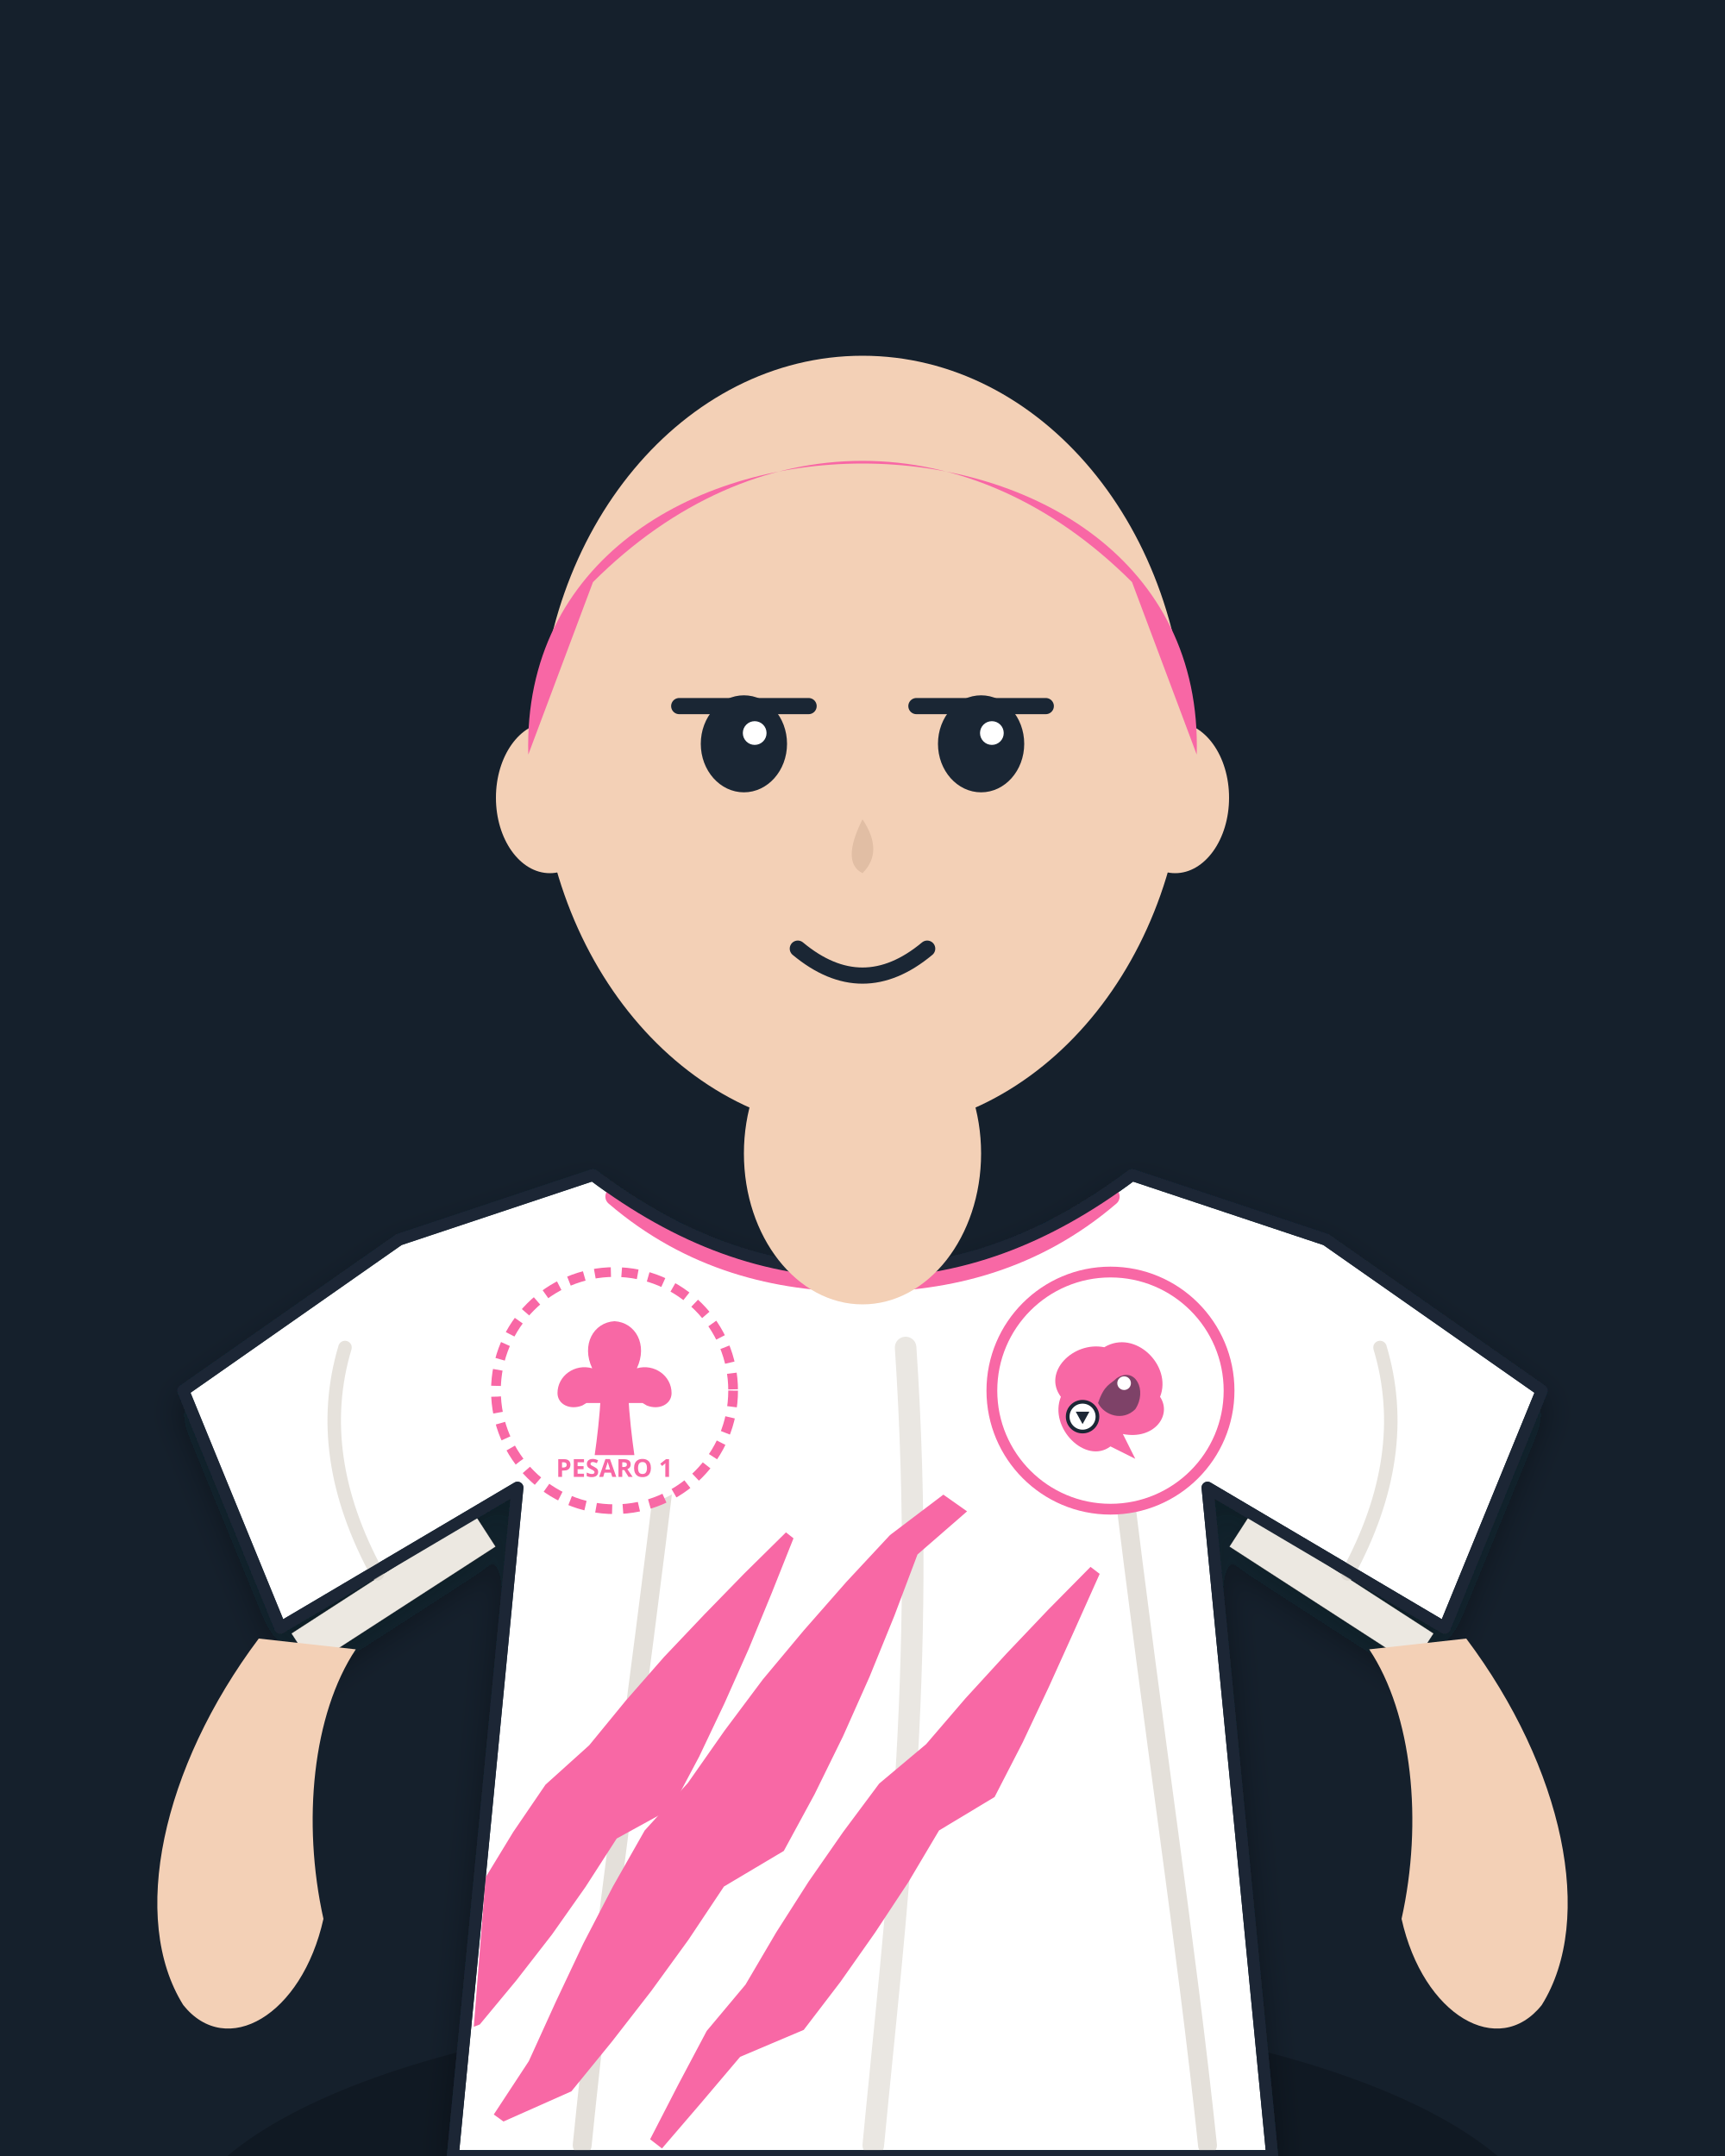
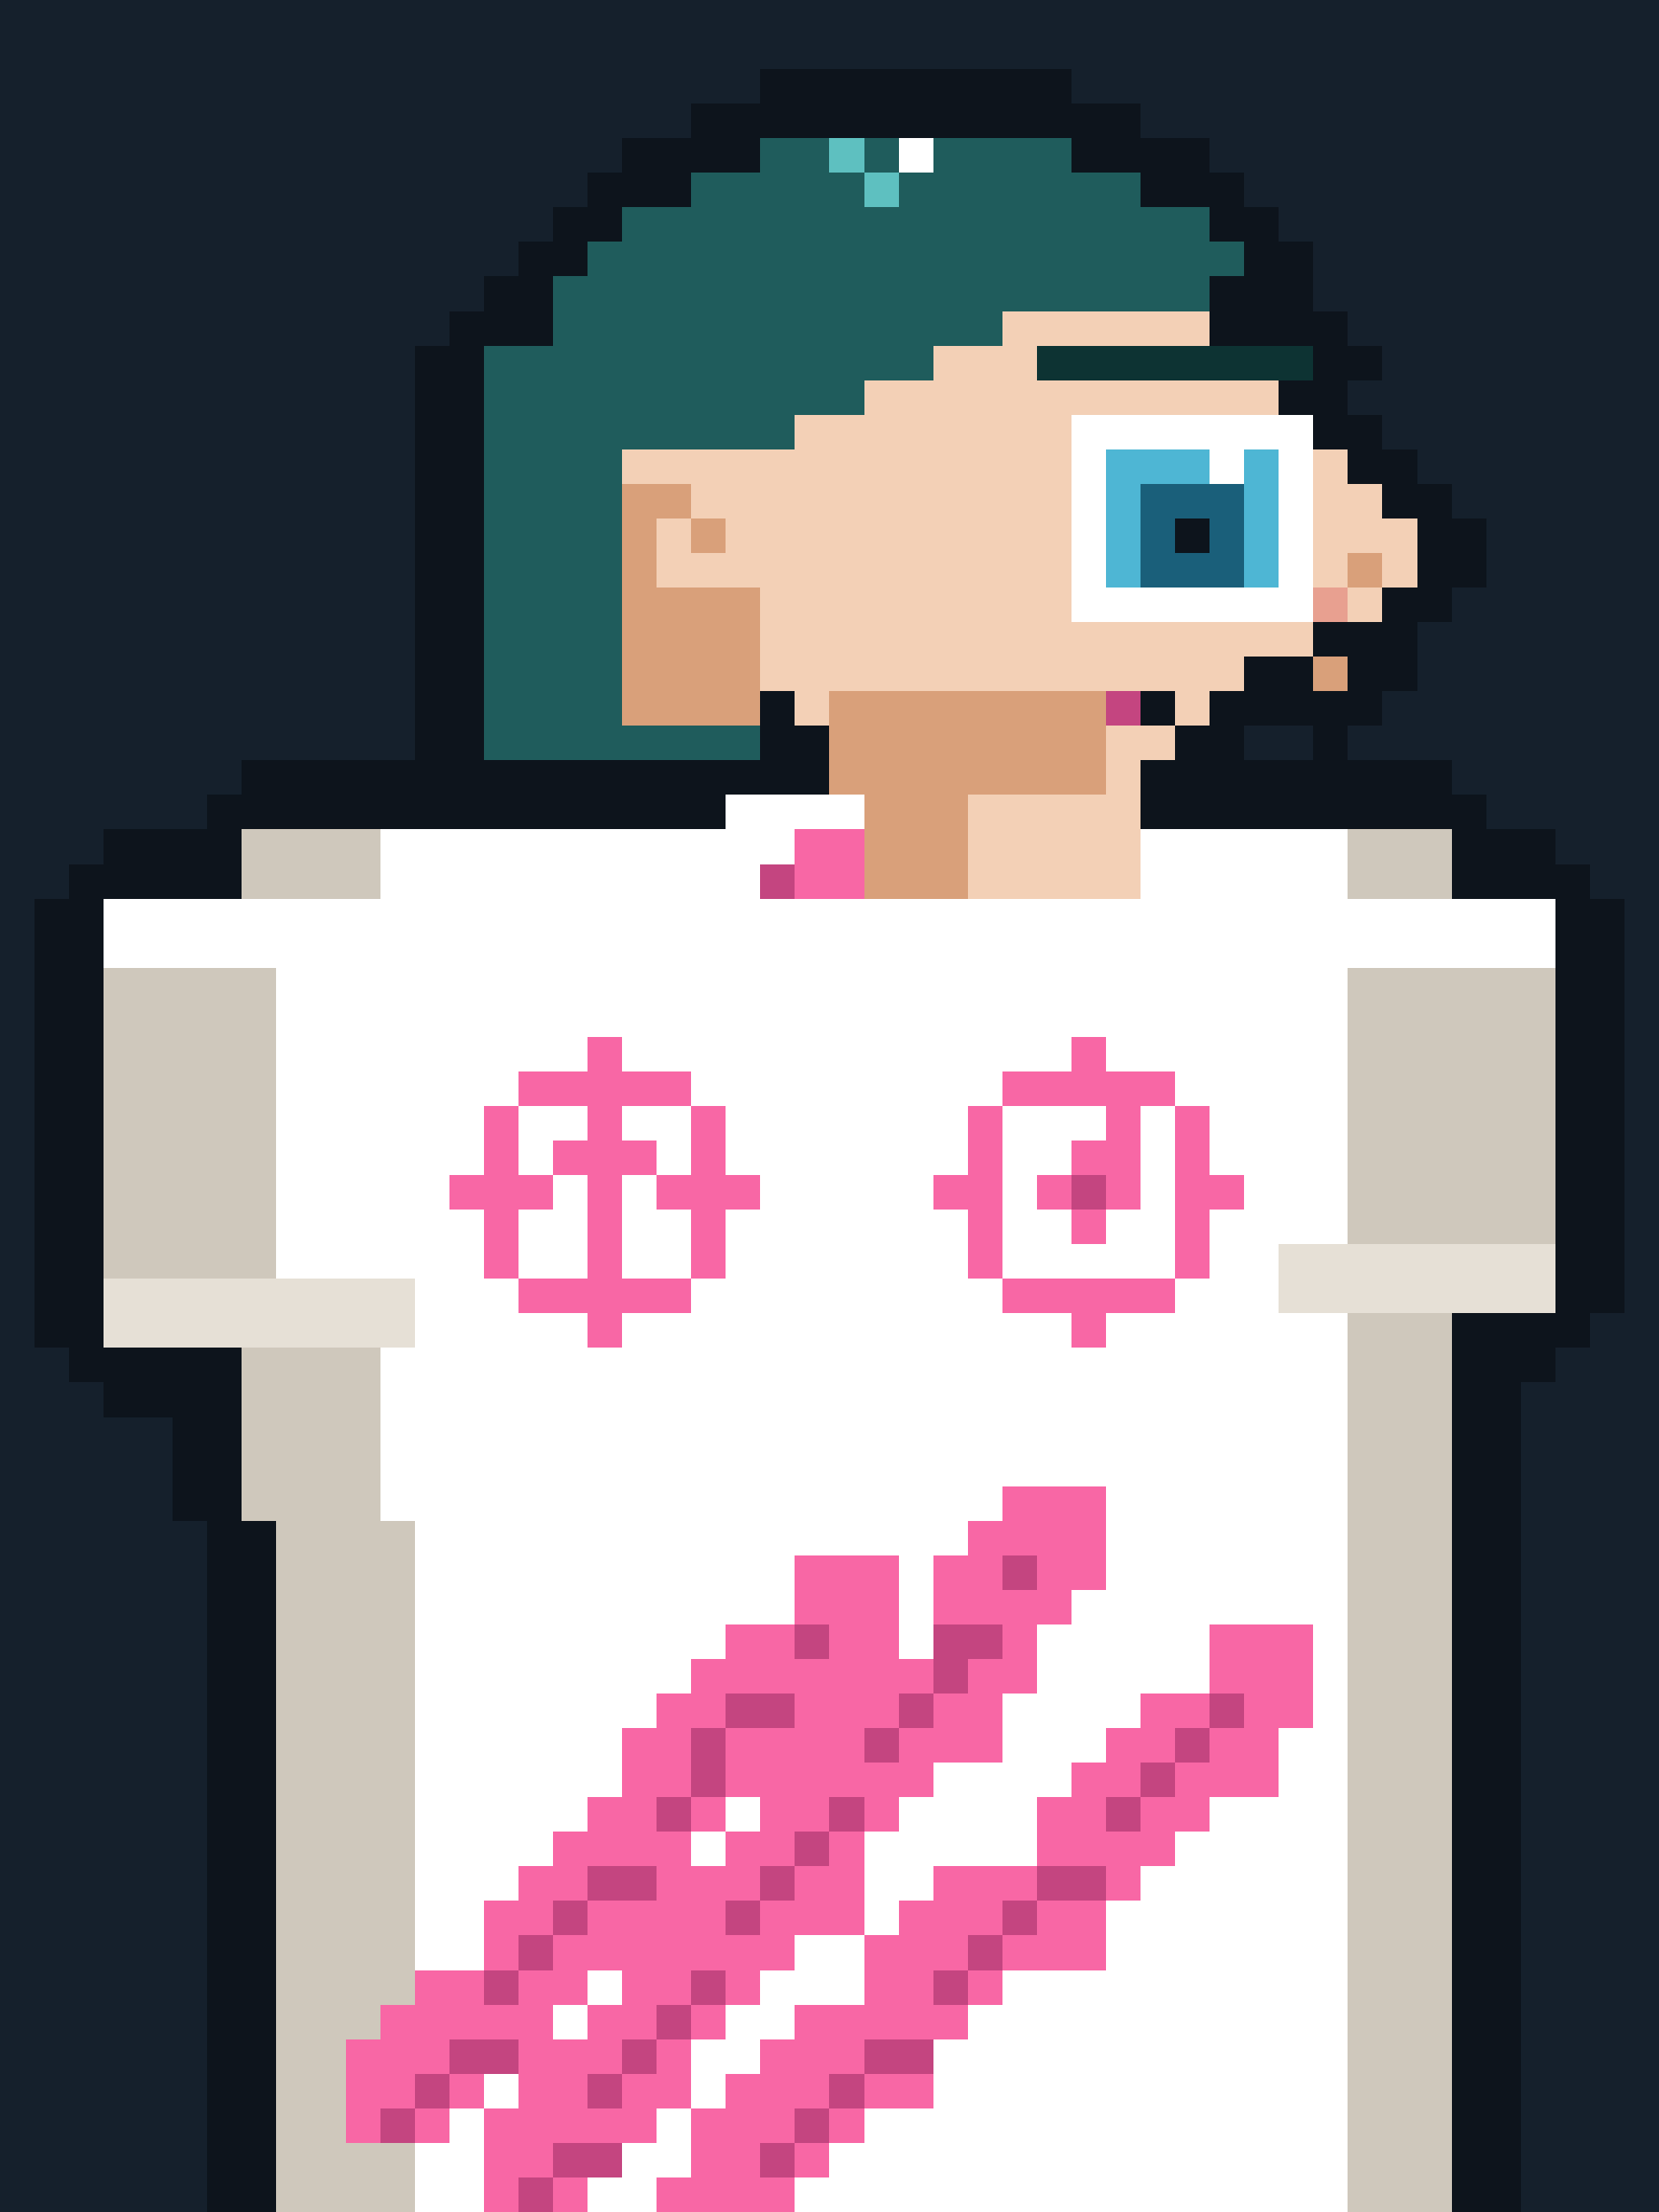
- <svg xmlns="http://www.w3.org/2000/svg" viewBox="0 0 320 400" width="320" height="400" role="img" aria-label="">
-   <defs>
-     <clipPath id="p-michele-7-torso">
-       <path d="M98 248 C120 240 140 246 160 246 C180 246 200 240 222 248 L234 400 L86 400 Z" />
-     </clipPath>
-     <linearGradient id="p-michele-7-shine" x1="0" y1="0" x2="1" y2="1">
-       <stop offset="0" stop-color="#ffffff" stop-opacity="0.28" />
-       <stop offset="0.45" stop-color="#ffffff" stop-opacity="0" />
-     </linearGradient>
-     <filter id="p-michele-7-soft" x="-10%" y="-10%" width="120%" height="120%">
-       <feDropShadow dx="0" dy="3" stdDeviation="3" flood-color="#0d141c" flood-opacity="0.35" />
-     </filter>
-   </defs>
-   <rect width="320" height="400" fill="#15202c" />
-   <ellipse cx="160" cy="418" rx="128" ry="46" fill="#0d141c" opacity="0.55" />
-   <g id="kit-body" filter="url(#p-michele-7-soft)">
-     <path d="M110 218 C126 230 142 236 160 236 C178 236 194 230 210 218 L246 230 L286 258 L268 302 L224 276 L236 400 L84 400 L96 276 L52 302 L34 258 L74 230 Z" fill="#ffffff" stroke="#1a2634" stroke-width="2.2" stroke-linejoin="round" />
-     <path d="M110 218 C126 230 142 236 160 236 C178 236 194 230 210 218 L246 230 L286 258 L268 302 L224 276 L236 400 L84 400 L96 276 L52 302 L34 258 L74 230 Z" fill="url(#p-michele-7-shine)" />
-     <path d="M56 306 L90 284" fill="none" stroke="#ece8e1" stroke-width="7" stroke-linecap="butt" />
-     <path d="M264 306 L230 284" fill="none" stroke="#ece8e1" stroke-width="7" stroke-linecap="butt" />
-     <path d="M114 222 C128 234 144 238 160 238 C176 238 192 234 206 222" fill="none" stroke="#f867a5" stroke-width="3.4" stroke-linecap="round" />
-     <path d="M124 268 C118 318 112 358 108 398" fill="none" stroke="#d8d3ca" stroke-width="3.5" stroke-linecap="round" opacity="0.7" />
-     <path d="M168 250 C172 310 166 356 162 398" fill="none" stroke="#d8d3ca" stroke-width="4" stroke-linecap="round" opacity="0.55" />
-     <path d="M208 272 C214 322 220 360 224 398" fill="none" stroke="#d8d3ca" stroke-width="3.5" stroke-linecap="round" opacity="0.7" />
-     <path d="M64 250 Q58 270 70 292" fill="none" stroke="#d8d3ca" stroke-width="2.5" stroke-linecap="round" opacity="0.65" />
-     <path d="M256 250 Q262 270 250 292" fill="none" stroke="#d8d3ca" stroke-width="2.5" stroke-linecap="round" opacity="0.65" />
-     <g clip-path="url(#p-michele-7-torso)" id="claw-slashes" fill="#f867a5">
-       <path d="M70.1 388.1L77.2 380.1L89.0 375.6L95.8 367.4L102.4 358.9L108.6 350.1L114.4 341.1L124.6 335.5L129.7 325.9L134.4 316.0L138.9 305.9L143.1 295.7L147.2 285.4L145.8 284.3L138.1 291.9L130.6 299.6L123.2 307.4L116.1 315.5L109.3 323.8L101.2 331.1L95.2 339.9L89.6 349.1L84.3 358.5L79.3 368.2L72.8 376.7L68.1 386.6Z" />
-       <path d="M93.4 393.6L106.0 388.0L113.5 378.8L120.8 369.4L127.7 359.9L134.3 350.0L145.4 343.4L151.1 332.9L156.4 322.1L161.3 311.1L165.9 299.8L170.2 288.4L179.4 280.4L175.0 277.3L165.1 284.8L157.0 293.5L149.1 302.5L141.5 311.6L134.4 321.1L127.6 330.8L119.6 339.6L113.7 350.0L108.2 360.6L103.1 371.4L98.1 382.4L91.6 392.3Z" />
-       <path d="M122.8 398.6L130.1 390.1L137.3 381.6L149.1 376.6L155.9 367.7L162.3 358.6L168.5 349.2L174.2 339.6L184.5 333.4L189.7 323.3L194.6 312.9L199.3 302.5L204.0 292.0L202.3 290.7L194.4 298.7L186.7 306.8L179.1 315.1L171.8 323.6L163.1 330.9L156.4 339.9L150.0 349.1L144.0 358.5L138.3 368.2L131.1 376.8L125.8 386.8L120.6 396.9Z" />
-     </g>
-     <g id="badge-agesci" transform="translate(114 258)">
-       <circle r="22" fill="#ffffff" stroke="#f867a5" stroke-width="1.8" stroke-dasharray="3 2" />
-       <g transform="scale(1.15)">
-         <path fill="#f867a5" d="M0 -11.2 C3.4 -11 5.4 -7.4 3.6 -3.6 C6.4 -4.4 9.2 -2.4 9.2 0.4 C9.2 2.2 7.2 3.2 5.2 2.4 L2.2 0.6 C2.4 4.2 2.8 7.6 3.2 10.4 H-3.2 C-2.8 7.6 -2.4 4.2 -2.2 0.6 L-5.2 2.4 C-7.2 3.2 -9.2 2.2 -9.2 0.4 C-9.2 -2.4 -6.4 -4.4 -3.6 -3.6 C-5.4 -7.4 -3.4 -11 0 -11.2 Z M-5.6 0.2 H5.6 V2 H-5.6 Z" />
-       </g>
-       <text x="0" y="16" text-anchor="middle" font-size="4.6" font-family="ui-sans-serif, system-ui, sans-serif" font-weight="700" fill="#f867a5">PESARO 1</text>
-     </g>
-     <g id="badge-sacchos" transform="translate(206 258)">
-       <circle r="22" fill="#ffffff" stroke="#f867a5" stroke-width="2" />
-       <g transform="scale(1.15)">
-         <path fill="#f867a5" d="M-1 -7 C4 -10 10 -4 8 1 C10 4 7 8 2 7 L4 11 L0 9 C-4 12 -10 6 -8 1 C-11 -3 -6 -8 -1 -7 Z" />
-         <path fill="#1a2634" d="M1 -2 C4 -4 6 0 4 3 C2 5 -1 4 -2 2 C-1 -1 0 -1 1 -2 Z" opacity="0.55" />
-         <circle cx="2.2" cy="-1.2" r="1.1" fill="#ffffff" />
-         <circle cx="-4.5" cy="4.2" r="2.4" fill="#ffffff" stroke="#1a2634" stroke-width="0.6" />
-         <path fill="#1a2634" d="M-5.6 3.4 L-3.4 3.4 L-4.5 5.4 Z" />
-       </g>
-     </g>
-     <path d="M110 218 C126 230 142 236 160 236 C178 236 194 230 210 218 L246 230 L286 258 L268 302 L224 276 L236 400 L84 400 L96 276 L52 302 L34 258 L74 230 Z" fill="none" stroke="#1a2634" stroke-width="2.2" stroke-linejoin="round" />
+ <svg xmlns="http://www.w3.org/2000/svg" viewBox="0 0 48 64" width="384" height="512" shape-rendering="crispEdges" role="img" aria-label="">
+   <rect width="48" height="64" fill="#15202c" />
+   <g id="kit-body">
+     <rect x="22" y="2" width="9" height="1" fill="#0d141c" />
+     <rect x="20" y="3" width="13" height="1" fill="#0d141c" />
+     <rect x="18" y="4" width="4" height="1" fill="#0d141c" />
+     <rect x="22" y="4" width="2" height="1" fill="#1f5c5c" />
+     <rect x="24" y="4" width="1" height="1" fill="#5ec0c0" />
+     <rect x="25" y="4" width="1" height="1" fill="#1f5c5c" />
+     <rect x="26" y="4" width="1" height="1" fill="#ffffff" />
+     <rect x="27" y="4" width="4" height="1" fill="#1f5c5c" />
+     <rect x="31" y="4" width="4" height="1" fill="#0d141c" />
+     <rect x="17" y="5" width="3" height="1" fill="#0d141c" />
+     <rect x="20" y="5" width="5" height="1" fill="#1f5c5c" />
+     <rect x="25" y="5" width="1" height="1" fill="#5ec0c0" />
+     <rect x="26" y="5" width="7" height="1" fill="#1f5c5c" />
+     <rect x="33" y="5" width="3" height="1" fill="#0d141c" />
+     <rect x="16" y="6" width="2" height="1" fill="#0d141c" />
+     <rect x="18" y="6" width="17" height="1" fill="#1f5c5c" />
+     <rect x="35" y="6" width="2" height="1" fill="#0d141c" />
+     <rect x="15" y="7" width="2" height="1" fill="#0d141c" />
+     <rect x="17" y="7" width="19" height="1" fill="#1f5c5c" />
+     <rect x="36" y="7" width="2" height="1" fill="#0d141c" />
+     <rect x="14" y="8" width="2" height="1" fill="#0d141c" />
+     <rect x="16" y="8" width="19" height="1" fill="#1f5c5c" />
+     <rect x="35" y="8" width="3" height="1" fill="#0d141c" />
+     <rect x="13" y="9" width="3" height="1" fill="#0d141c" />
+     <rect x="16" y="9" width="13" height="1" fill="#1f5c5c" />
+     <rect x="29" y="9" width="6" height="1" fill="#f3d0b6" />
+     <rect x="35" y="9" width="4" height="1" fill="#0d141c" />
+     <rect x="12" y="10" width="2" height="1" fill="#0d141c" />
+     <rect x="14" y="10" width="13" height="1" fill="#1f5c5c" />
+     <rect x="27" y="10" width="3" height="1" fill="#f3d0b6" />
+     <rect x="30" y="10" width="8" height="1" fill="#0d3333" />
+     <rect x="38" y="10" width="2" height="1" fill="#0d141c" />
+     <rect x="12" y="11" width="2" height="1" fill="#0d141c" />
+     <rect x="14" y="11" width="11" height="1" fill="#1f5c5c" />
+     <rect x="25" y="11" width="12" height="1" fill="#f3d0b6" />
+     <rect x="37" y="11" width="2" height="1" fill="#0d141c" />
+     <rect x="12" y="12" width="2" height="1" fill="#0d141c" />
+     <rect x="14" y="12" width="9" height="1" fill="#1f5c5c" />
+     <rect x="23" y="12" width="8" height="1" fill="#f3d0b6" />
+     <rect x="31" y="12" width="7" height="1" fill="#ffffff" />
+     <rect x="38" y="12" width="2" height="1" fill="#0d141c" />
+     <rect x="12" y="13" width="2" height="1" fill="#0d141c" />
+     <rect x="14" y="13" width="4" height="1" fill="#1f5c5c" />
+     <rect x="18" y="13" width="13" height="1" fill="#f3d0b6" />
+     <rect x="31" y="13" width="1" height="1" fill="#ffffff" />
+     <rect x="32" y="13" width="3" height="1" fill="#4eb6d4" />
+     <rect x="35" y="13" width="1" height="1" fill="#ffffff" />
+     <rect x="36" y="13" width="1" height="1" fill="#4eb6d4" />
+     <rect x="37" y="13" width="1" height="1" fill="#ffffff" />
+     <rect x="38" y="13" width="1" height="1" fill="#f3d0b6" />
+     <rect x="39" y="13" width="2" height="1" fill="#0d141c" />
+     <rect x="12" y="14" width="2" height="1" fill="#0d141c" />
+     <rect x="14" y="14" width="4" height="1" fill="#1f5c5c" />
+     <rect x="18" y="14" width="2" height="1" fill="#d9a07a" />
+     <rect x="20" y="14" width="11" height="1" fill="#f3d0b6" />
+     <rect x="31" y="14" width="1" height="1" fill="#ffffff" />
+     <rect x="32" y="14" width="1" height="1" fill="#4eb6d4" />
+     <rect x="33" y="14" width="3" height="1" fill="#1a5f7a" />
+     <rect x="36" y="14" width="1" height="1" fill="#4eb6d4" />
+     <rect x="37" y="14" width="1" height="1" fill="#ffffff" />
+     <rect x="38" y="14" width="2" height="1" fill="#f3d0b6" />
+     <rect x="40" y="14" width="2" height="1" fill="#0d141c" />
+     <rect x="12" y="15" width="2" height="1" fill="#0d141c" />
+     <rect x="14" y="15" width="4" height="1" fill="#1f5c5c" />
+     <rect x="18" y="15" width="1" height="1" fill="#d9a07a" />
+     <rect x="19" y="15" width="1" height="1" fill="#f3d0b6" />
+     <rect x="20" y="15" width="1" height="1" fill="#d9a07a" />
+     <rect x="21" y="15" width="10" height="1" fill="#f3d0b6" />
+     <rect x="31" y="15" width="1" height="1" fill="#ffffff" />
+     <rect x="32" y="15" width="1" height="1" fill="#4eb6d4" />
+     <rect x="33" y="15" width="1" height="1" fill="#1a5f7a" />
+     <rect x="34" y="15" width="1" height="1" fill="#0d141c" />
+     <rect x="35" y="15" width="1" height="1" fill="#1a5f7a" />
+     <rect x="36" y="15" width="1" height="1" fill="#4eb6d4" />
+     <rect x="37" y="15" width="1" height="1" fill="#ffffff" />
+     <rect x="38" y="15" width="3" height="1" fill="#f3d0b6" />
+     <rect x="41" y="15" width="2" height="1" fill="#0d141c" />
+     <rect x="12" y="16" width="2" height="1" fill="#0d141c" />
+     <rect x="14" y="16" width="4" height="1" fill="#1f5c5c" />
+     <rect x="18" y="16" width="1" height="1" fill="#d9a07a" />
+     <rect x="19" y="16" width="12" height="1" fill="#f3d0b6" />
+     <rect x="31" y="16" width="1" height="1" fill="#ffffff" />
+     <rect x="32" y="16" width="1" height="1" fill="#4eb6d4" />
+     <rect x="33" y="16" width="3" height="1" fill="#1a5f7a" />
+     <rect x="36" y="16" width="1" height="1" fill="#4eb6d4" />
+     <rect x="37" y="16" width="1" height="1" fill="#ffffff" />
+     <rect x="38" y="16" width="1" height="1" fill="#f3d0b6" />
+     <rect x="39" y="16" width="1" height="1" fill="#d9a07a" />
+     <rect x="40" y="16" width="1" height="1" fill="#f3d0b6" />
+     <rect x="41" y="16" width="2" height="1" fill="#0d141c" />
+     <rect x="12" y="17" width="2" height="1" fill="#0d141c" />
+     <rect x="14" y="17" width="4" height="1" fill="#1f5c5c" />
+     <rect x="18" y="17" width="4" height="1" fill="#d9a07a" />
+     <rect x="22" y="17" width="9" height="1" fill="#f3d0b6" />
+     <rect x="31" y="17" width="7" height="1" fill="#ffffff" />
+     <rect x="38" y="17" width="1" height="1" fill="#e8a090" />
+     <rect x="39" y="17" width="1" height="1" fill="#f3d0b6" />
+     <rect x="40" y="17" width="2" height="1" fill="#0d141c" />
+     <rect x="12" y="18" width="2" height="1" fill="#0d141c" />
+     <rect x="14" y="18" width="4" height="1" fill="#1f5c5c" />
+     <rect x="18" y="18" width="4" height="1" fill="#d9a07a" />
+     <rect x="22" y="18" width="16" height="1" fill="#f3d0b6" />
+     <rect x="38" y="18" width="3" height="1" fill="#0d141c" />
+     <rect x="12" y="19" width="2" height="1" fill="#0d141c" />
+     <rect x="14" y="19" width="4" height="1" fill="#1f5c5c" />
+     <rect x="18" y="19" width="4" height="1" fill="#d9a07a" />
+     <rect x="22" y="19" width="14" height="1" fill="#f3d0b6" />
+     <rect x="36" y="19" width="2" height="1" fill="#0d141c" />
+     <rect x="38" y="19" width="1" height="1" fill="#d9a07a" />
+     <rect x="39" y="19" width="2" height="1" fill="#0d141c" />
+     <rect x="12" y="20" width="2" height="1" fill="#0d141c" />
+     <rect x="14" y="20" width="4" height="1" fill="#1f5c5c" />
+     <rect x="18" y="20" width="4" height="1" fill="#d9a07a" />
+     <rect x="22" y="20" width="1" height="1" fill="#0d141c" />
+     <rect x="23" y="20" width="1" height="1" fill="#f3d0b6" />
+     <rect x="24" y="20" width="8" height="1" fill="#d9a07a" />
+     <rect x="32" y="20" width="1" height="1" fill="#c44580" />
+     <rect x="33" y="20" width="1" height="1" fill="#0d141c" />
+     <rect x="34" y="20" width="1" height="1" fill="#f3d0b6" />
+     <rect x="35" y="20" width="5" height="1" fill="#0d141c" />
+     <rect x="12" y="21" width="2" height="1" fill="#0d141c" />
+     <rect x="14" y="21" width="8" height="1" fill="#1f5c5c" />
+     <rect x="22" y="21" width="2" height="1" fill="#0d141c" />
+     <rect x="24" y="21" width="8" height="1" fill="#d9a07a" />
+     <rect x="32" y="21" width="2" height="1" fill="#f3d0b6" />
+     <rect x="34" y="21" width="2" height="1" fill="#0d141c" />
+     <rect x="38" y="21" width="1" height="1" fill="#0d141c" />
+     <rect x="7" y="22" width="17" height="1" fill="#0d141c" />
+     <rect x="24" y="22" width="8" height="1" fill="#d9a07a" />
+     <rect x="32" y="22" width="1" height="1" fill="#f3d0b6" />
+     <rect x="33" y="22" width="9" height="1" fill="#0d141c" />
+     <rect x="6" y="23" width="15" height="1" fill="#0d141c" />
+     <rect x="21" y="23" width="4" height="1" fill="#ffffff" />
+     <rect x="25" y="23" width="3" height="1" fill="#d9a07a" />
+     <rect x="28" y="23" width="5" height="1" fill="#f3d0b6" />
+     <rect x="33" y="23" width="10" height="1" fill="#0d141c" />
+     <rect x="3" y="24" width="4" height="1" fill="#0d141c" />
+     <rect x="7" y="24" width="4" height="1" fill="#cfc8bc" />
+     <rect x="11" y="24" width="12" height="1" fill="#ffffff" />
+     <rect x="23" y="24" width="2" height="1" fill="#f867a5" />
+     <rect x="25" y="24" width="3" height="1" fill="#d9a07a" />
+     <rect x="28" y="24" width="5" height="1" fill="#f3d0b6" />
+     <rect x="33" y="24" width="6" height="1" fill="#ffffff" />
+     <rect x="39" y="24" width="3" height="1" fill="#cfc8bc" />
+     <rect x="42" y="24" width="3" height="1" fill="#0d141c" />
+     <rect x="2" y="25" width="5" height="1" fill="#0d141c" />
+     <rect x="7" y="25" width="4" height="1" fill="#cfc8bc" />
+     <rect x="11" y="25" width="11" height="1" fill="#ffffff" />
+     <rect x="22" y="25" width="1" height="1" fill="#c44580" />
+     <rect x="23" y="25" width="2" height="1" fill="#f867a5" />
+     <rect x="25" y="25" width="3" height="1" fill="#d9a07a" />
+     <rect x="28" y="25" width="5" height="1" fill="#f3d0b6" />
+     <rect x="33" y="25" width="6" height="1" fill="#ffffff" />
+     <rect x="39" y="25" width="3" height="1" fill="#cfc8bc" />
+     <rect x="42" y="25" width="4" height="1" fill="#0d141c" />
+     <rect x="1" y="26" width="2" height="1" fill="#0d141c" />
+     <rect x="3" y="26" width="42" height="1" fill="#ffffff" />
+     <rect x="45" y="26" width="2" height="1" fill="#0d141c" />
+     <rect x="1" y="27" width="2" height="1" fill="#0d141c" />
+     <rect x="3" y="27" width="42" height="1" fill="#ffffff" />
+     <rect x="45" y="27" width="2" height="1" fill="#0d141c" />
+     <rect x="1" y="28" width="2" height="1" fill="#0d141c" />
+     <rect x="3" y="28" width="5" height="1" fill="#cfc8bc" />
+     <rect x="8" y="28" width="31" height="1" fill="#ffffff" />
+     <rect x="39" y="28" width="6" height="1" fill="#cfc8bc" />
+     <rect x="45" y="28" width="2" height="1" fill="#0d141c" />
+     <rect x="1" y="29" width="2" height="1" fill="#0d141c" />
+     <rect x="3" y="29" width="5" height="1" fill="#cfc8bc" />
+     <rect x="8" y="29" width="31" height="1" fill="#ffffff" />
+     <rect x="39" y="29" width="6" height="1" fill="#cfc8bc" />
+     <rect x="45" y="29" width="2" height="1" fill="#0d141c" />
+     <rect x="1" y="30" width="2" height="1" fill="#0d141c" />
+     <rect x="3" y="30" width="5" height="1" fill="#cfc8bc" />
+     <rect x="8" y="30" width="9" height="1" fill="#ffffff" />
+     <rect x="17" y="30" width="1" height="1" fill="#f867a5" />
+     <rect x="18" y="30" width="13" height="1" fill="#ffffff" />
+     <rect x="31" y="30" width="1" height="1" fill="#f867a5" />
+     <rect x="32" y="30" width="7" height="1" fill="#ffffff" />
+     <rect x="39" y="30" width="6" height="1" fill="#cfc8bc" />
+     <rect x="45" y="30" width="2" height="1" fill="#0d141c" />
+     <rect x="1" y="31" width="2" height="1" fill="#0d141c" />
+     <rect x="3" y="31" width="5" height="1" fill="#cfc8bc" />
+     <rect x="8" y="31" width="7" height="1" fill="#ffffff" />
+     <rect x="15" y="31" width="5" height="1" fill="#f867a5" />
+     <rect x="20" y="31" width="9" height="1" fill="#ffffff" />
+     <rect x="29" y="31" width="5" height="1" fill="#f867a5" />
+     <rect x="34" y="31" width="5" height="1" fill="#ffffff" />
+     <rect x="39" y="31" width="6" height="1" fill="#cfc8bc" />
+     <rect x="45" y="31" width="2" height="1" fill="#0d141c" />
+     <rect x="1" y="32" width="2" height="1" fill="#0d141c" />
+     <rect x="3" y="32" width="5" height="1" fill="#cfc8bc" />
+     <rect x="8" y="32" width="6" height="1" fill="#ffffff" />
+     <rect x="14" y="32" width="1" height="1" fill="#f867a5" />
+     <rect x="15" y="32" width="2" height="1" fill="#ffffff" />
+     <rect x="17" y="32" width="1" height="1" fill="#f867a5" />
+     <rect x="18" y="32" width="2" height="1" fill="#ffffff" />
+     <rect x="20" y="32" width="1" height="1" fill="#f867a5" />
+     <rect x="21" y="32" width="7" height="1" fill="#ffffff" />
+     <rect x="28" y="32" width="1" height="1" fill="#f867a5" />
+     <rect x="29" y="32" width="3" height="1" fill="#ffffff" />
+     <rect x="32" y="32" width="1" height="1" fill="#f867a5" />
+     <rect x="33" y="32" width="1" height="1" fill="#ffffff" />
+     <rect x="34" y="32" width="1" height="1" fill="#f867a5" />
+     <rect x="35" y="32" width="4" height="1" fill="#ffffff" />
+     <rect x="39" y="32" width="6" height="1" fill="#cfc8bc" />
+     <rect x="45" y="32" width="2" height="1" fill="#0d141c" />
+     <rect x="1" y="33" width="2" height="1" fill="#0d141c" />
+     <rect x="3" y="33" width="5" height="1" fill="#cfc8bc" />
+     <rect x="8" y="33" width="6" height="1" fill="#ffffff" />
+     <rect x="14" y="33" width="1" height="1" fill="#f867a5" />
+     <rect x="15" y="33" width="1" height="1" fill="#ffffff" />
+     <rect x="16" y="33" width="3" height="1" fill="#f867a5" />
+     <rect x="19" y="33" width="1" height="1" fill="#ffffff" />
+     <rect x="20" y="33" width="1" height="1" fill="#f867a5" />
+     <rect x="21" y="33" width="7" height="1" fill="#ffffff" />
+     <rect x="28" y="33" width="1" height="1" fill="#f867a5" />
+     <rect x="29" y="33" width="2" height="1" fill="#ffffff" />
+     <rect x="31" y="33" width="2" height="1" fill="#f867a5" />
+     <rect x="33" y="33" width="1" height="1" fill="#ffffff" />
+     <rect x="34" y="33" width="1" height="1" fill="#f867a5" />
+     <rect x="35" y="33" width="4" height="1" fill="#ffffff" />
+     <rect x="39" y="33" width="6" height="1" fill="#cfc8bc" />
+     <rect x="45" y="33" width="2" height="1" fill="#0d141c" />
+     <rect x="1" y="34" width="2" height="1" fill="#0d141c" />
+     <rect x="3" y="34" width="5" height="1" fill="#cfc8bc" />
+     <rect x="8" y="34" width="5" height="1" fill="#ffffff" />
+     <rect x="13" y="34" width="3" height="1" fill="#f867a5" />
+     <rect x="16" y="34" width="1" height="1" fill="#ffffff" />
+     <rect x="17" y="34" width="1" height="1" fill="#f867a5" />
+     <rect x="18" y="34" width="1" height="1" fill="#ffffff" />
+     <rect x="19" y="34" width="3" height="1" fill="#f867a5" />
+     <rect x="22" y="34" width="5" height="1" fill="#ffffff" />
+     <rect x="27" y="34" width="2" height="1" fill="#f867a5" />
+     <rect x="29" y="34" width="1" height="1" fill="#ffffff" />
+     <rect x="30" y="34" width="1" height="1" fill="#f867a5" />
+     <rect x="31" y="34" width="1" height="1" fill="#c44580" />
+     <rect x="32" y="34" width="1" height="1" fill="#f867a5" />
+     <rect x="33" y="34" width="1" height="1" fill="#ffffff" />
+     <rect x="34" y="34" width="2" height="1" fill="#f867a5" />
+     <rect x="36" y="34" width="3" height="1" fill="#ffffff" />
+     <rect x="39" y="34" width="6" height="1" fill="#cfc8bc" />
+     <rect x="45" y="34" width="2" height="1" fill="#0d141c" />
+     <rect x="1" y="35" width="2" height="1" fill="#0d141c" />
+     <rect x="3" y="35" width="5" height="1" fill="#cfc8bc" />
+     <rect x="8" y="35" width="6" height="1" fill="#ffffff" />
+     <rect x="14" y="35" width="1" height="1" fill="#f867a5" />
+     <rect x="15" y="35" width="2" height="1" fill="#ffffff" />
+     <rect x="17" y="35" width="1" height="1" fill="#f867a5" />
+     <rect x="18" y="35" width="2" height="1" fill="#ffffff" />
+     <rect x="20" y="35" width="1" height="1" fill="#f867a5" />
+     <rect x="21" y="35" width="7" height="1" fill="#ffffff" />
+     <rect x="28" y="35" width="1" height="1" fill="#f867a5" />
+     <rect x="29" y="35" width="2" height="1" fill="#ffffff" />
+     <rect x="31" y="35" width="1" height="1" fill="#f867a5" />
+     <rect x="32" y="35" width="2" height="1" fill="#ffffff" />
+     <rect x="34" y="35" width="1" height="1" fill="#f867a5" />
+     <rect x="35" y="35" width="4" height="1" fill="#ffffff" />
+     <rect x="39" y="35" width="6" height="1" fill="#cfc8bc" />
+     <rect x="45" y="35" width="2" height="1" fill="#0d141c" />
+     <rect x="1" y="36" width="2" height="1" fill="#0d141c" />
+     <rect x="3" y="36" width="5" height="1" fill="#cfc8bc" />
+     <rect x="8" y="36" width="6" height="1" fill="#ffffff" />
+     <rect x="14" y="36" width="1" height="1" fill="#f867a5" />
+     <rect x="15" y="36" width="2" height="1" fill="#ffffff" />
+     <rect x="17" y="36" width="1" height="1" fill="#f867a5" />
+     <rect x="18" y="36" width="2" height="1" fill="#ffffff" />
+     <rect x="20" y="36" width="1" height="1" fill="#f867a5" />
+     <rect x="21" y="36" width="7" height="1" fill="#ffffff" />
+     <rect x="28" y="36" width="1" height="1" fill="#f867a5" />
+     <rect x="29" y="36" width="5" height="1" fill="#ffffff" />
+     <rect x="34" y="36" width="1" height="1" fill="#f867a5" />
+     <rect x="35" y="36" width="2" height="1" fill="#ffffff" />
+     <rect x="37" y="36" width="8" height="1" fill="#e6e0d6" />
+     <rect x="45" y="36" width="2" height="1" fill="#0d141c" />
+     <rect x="1" y="37" width="2" height="1" fill="#0d141c" />
+     <rect x="3" y="37" width="9" height="1" fill="#e6e0d6" />
+     <rect x="12" y="37" width="3" height="1" fill="#ffffff" />
+     <rect x="15" y="37" width="5" height="1" fill="#f867a5" />
+     <rect x="20" y="37" width="9" height="1" fill="#ffffff" />
+     <rect x="29" y="37" width="5" height="1" fill="#f867a5" />
+     <rect x="34" y="37" width="3" height="1" fill="#ffffff" />
+     <rect x="37" y="37" width="8" height="1" fill="#e6e0d6" />
+     <rect x="45" y="37" width="2" height="1" fill="#0d141c" />
+     <rect x="1" y="38" width="2" height="1" fill="#0d141c" />
+     <rect x="3" y="38" width="9" height="1" fill="#e6e0d6" />
+     <rect x="12" y="38" width="5" height="1" fill="#ffffff" />
+     <rect x="17" y="38" width="1" height="1" fill="#f867a5" />
+     <rect x="18" y="38" width="13" height="1" fill="#ffffff" />
+     <rect x="31" y="38" width="1" height="1" fill="#f867a5" />
+     <rect x="32" y="38" width="7" height="1" fill="#ffffff" />
+     <rect x="39" y="38" width="3" height="1" fill="#cfc8bc" />
+     <rect x="42" y="38" width="4" height="1" fill="#0d141c" />
+     <rect x="2" y="39" width="5" height="1" fill="#0d141c" />
+     <rect x="7" y="39" width="4" height="1" fill="#cfc8bc" />
+     <rect x="11" y="39" width="28" height="1" fill="#ffffff" />
+     <rect x="39" y="39" width="3" height="1" fill="#cfc8bc" />
+     <rect x="42" y="39" width="3" height="1" fill="#0d141c" />
+     <rect x="3" y="40" width="4" height="1" fill="#0d141c" />
+     <rect x="7" y="40" width="4" height="1" fill="#cfc8bc" />
+     <rect x="11" y="40" width="28" height="1" fill="#ffffff" />
+     <rect x="39" y="40" width="3" height="1" fill="#cfc8bc" />
+     <rect x="42" y="40" width="2" height="1" fill="#0d141c" />
+     <rect x="5" y="41" width="2" height="1" fill="#0d141c" />
+     <rect x="7" y="41" width="4" height="1" fill="#cfc8bc" />
+     <rect x="11" y="41" width="28" height="1" fill="#ffffff" />
+     <rect x="39" y="41" width="3" height="1" fill="#cfc8bc" />
+     <rect x="42" y="41" width="2" height="1" fill="#0d141c" />
+     <rect x="5" y="42" width="2" height="1" fill="#0d141c" />
+     <rect x="7" y="42" width="4" height="1" fill="#cfc8bc" />
+     <rect x="11" y="42" width="28" height="1" fill="#ffffff" />
+     <rect x="39" y="42" width="3" height="1" fill="#cfc8bc" />
+     <rect x="42" y="42" width="2" height="1" fill="#0d141c" />
+     <rect x="5" y="43" width="2" height="1" fill="#0d141c" />
+     <rect x="7" y="43" width="4" height="1" fill="#cfc8bc" />
+     <rect x="11" y="43" width="18" height="1" fill="#ffffff" />
+     <rect x="29" y="43" width="3" height="1" fill="#f867a5" />
+     <rect x="32" y="43" width="7" height="1" fill="#ffffff" />
+     <rect x="39" y="43" width="3" height="1" fill="#cfc8bc" />
+     <rect x="42" y="43" width="2" height="1" fill="#0d141c" />
+     <rect x="6" y="44" width="2" height="1" fill="#0d141c" />
+     <rect x="8" y="44" width="4" height="1" fill="#cfc8bc" />
+     <rect x="12" y="44" width="16" height="1" fill="#ffffff" />
+     <rect x="28" y="44" width="4" height="1" fill="#f867a5" />
+     <rect x="32" y="44" width="7" height="1" fill="#ffffff" />
+     <rect x="39" y="44" width="3" height="1" fill="#cfc8bc" />
+     <rect x="42" y="44" width="2" height="1" fill="#0d141c" />
+     <rect x="6" y="45" width="2" height="1" fill="#0d141c" />
+     <rect x="8" y="45" width="4" height="1" fill="#cfc8bc" />
+     <rect x="12" y="45" width="11" height="1" fill="#ffffff" />
+     <rect x="23" y="45" width="3" height="1" fill="#f867a5" />
+     <rect x="26" y="45" width="1" height="1" fill="#ffffff" />
+     <rect x="27" y="45" width="2" height="1" fill="#f867a5" />
+     <rect x="29" y="45" width="1" height="1" fill="#c44580" />
+     <rect x="30" y="45" width="2" height="1" fill="#f867a5" />
+     <rect x="32" y="45" width="7" height="1" fill="#ffffff" />
+     <rect x="39" y="45" width="3" height="1" fill="#cfc8bc" />
+     <rect x="42" y="45" width="2" height="1" fill="#0d141c" />
+     <rect x="6" y="46" width="2" height="1" fill="#0d141c" />
+     <rect x="8" y="46" width="4" height="1" fill="#cfc8bc" />
+     <rect x="12" y="46" width="11" height="1" fill="#ffffff" />
+     <rect x="23" y="46" width="3" height="1" fill="#f867a5" />
+     <rect x="26" y="46" width="1" height="1" fill="#ffffff" />
+     <rect x="27" y="46" width="4" height="1" fill="#f867a5" />
+     <rect x="31" y="46" width="8" height="1" fill="#ffffff" />
+     <rect x="39" y="46" width="3" height="1" fill="#cfc8bc" />
+     <rect x="42" y="46" width="2" height="1" fill="#0d141c" />
+     <rect x="6" y="47" width="2" height="1" fill="#0d141c" />
+     <rect x="8" y="47" width="4" height="1" fill="#cfc8bc" />
+     <rect x="12" y="47" width="9" height="1" fill="#ffffff" />
+     <rect x="21" y="47" width="2" height="1" fill="#f867a5" />
+     <rect x="23" y="47" width="1" height="1" fill="#c44580" />
+     <rect x="24" y="47" width="2" height="1" fill="#f867a5" />
+     <rect x="26" y="47" width="1" height="1" fill="#ffffff" />
+     <rect x="27" y="47" width="2" height="1" fill="#c44580" />
+     <rect x="29" y="47" width="1" height="1" fill="#f867a5" />
+     <rect x="30" y="47" width="5" height="1" fill="#ffffff" />
+     <rect x="35" y="47" width="3" height="1" fill="#f867a5" />
+     <rect x="38" y="47" width="1" height="1" fill="#ffffff" />
+     <rect x="39" y="47" width="3" height="1" fill="#cfc8bc" />
+     <rect x="42" y="47" width="2" height="1" fill="#0d141c" />
+     <rect x="6" y="48" width="2" height="1" fill="#0d141c" />
+     <rect x="8" y="48" width="4" height="1" fill="#cfc8bc" />
+     <rect x="12" y="48" width="8" height="1" fill="#ffffff" />
+     <rect x="20" y="48" width="7" height="1" fill="#f867a5" />
+     <rect x="27" y="48" width="1" height="1" fill="#c44580" />
+     <rect x="28" y="48" width="2" height="1" fill="#f867a5" />
+     <rect x="30" y="48" width="5" height="1" fill="#ffffff" />
+     <rect x="35" y="48" width="3" height="1" fill="#f867a5" />
+     <rect x="38" y="48" width="1" height="1" fill="#ffffff" />
+     <rect x="39" y="48" width="3" height="1" fill="#cfc8bc" />
+     <rect x="42" y="48" width="2" height="1" fill="#0d141c" />
+     <rect x="6" y="49" width="2" height="1" fill="#0d141c" />
+     <rect x="8" y="49" width="4" height="1" fill="#cfc8bc" />
+     <rect x="12" y="49" width="7" height="1" fill="#ffffff" />
+     <rect x="19" y="49" width="2" height="1" fill="#f867a5" />
+     <rect x="21" y="49" width="2" height="1" fill="#c44580" />
+     <rect x="23" y="49" width="3" height="1" fill="#f867a5" />
+     <rect x="26" y="49" width="1" height="1" fill="#c44580" />
+     <rect x="27" y="49" width="2" height="1" fill="#f867a5" />
+     <rect x="29" y="49" width="4" height="1" fill="#ffffff" />
+     <rect x="33" y="49" width="2" height="1" fill="#f867a5" />
+     <rect x="35" y="49" width="1" height="1" fill="#c44580" />
+     <rect x="36" y="49" width="2" height="1" fill="#f867a5" />
+     <rect x="38" y="49" width="1" height="1" fill="#ffffff" />
+     <rect x="39" y="49" width="3" height="1" fill="#cfc8bc" />
+     <rect x="42" y="49" width="2" height="1" fill="#0d141c" />
+     <rect x="6" y="50" width="2" height="1" fill="#0d141c" />
+     <rect x="8" y="50" width="4" height="1" fill="#cfc8bc" />
+     <rect x="12" y="50" width="6" height="1" fill="#ffffff" />
+     <rect x="18" y="50" width="2" height="1" fill="#f867a5" />
+     <rect x="20" y="50" width="1" height="1" fill="#c44580" />
+     <rect x="21" y="50" width="4" height="1" fill="#f867a5" />
+     <rect x="25" y="50" width="1" height="1" fill="#c44580" />
+     <rect x="26" y="50" width="3" height="1" fill="#f867a5" />
+     <rect x="29" y="50" width="3" height="1" fill="#ffffff" />
+     <rect x="32" y="50" width="2" height="1" fill="#f867a5" />
+     <rect x="34" y="50" width="1" height="1" fill="#c44580" />
+     <rect x="35" y="50" width="2" height="1" fill="#f867a5" />
+     <rect x="37" y="50" width="2" height="1" fill="#ffffff" />
+     <rect x="39" y="50" width="3" height="1" fill="#cfc8bc" />
+     <rect x="42" y="50" width="2" height="1" fill="#0d141c" />
+     <rect x="6" y="51" width="2" height="1" fill="#0d141c" />
+     <rect x="8" y="51" width="4" height="1" fill="#cfc8bc" />
+     <rect x="12" y="51" width="6" height="1" fill="#ffffff" />
+     <rect x="18" y="51" width="2" height="1" fill="#f867a5" />
+     <rect x="20" y="51" width="1" height="1" fill="#c44580" />
+     <rect x="21" y="51" width="6" height="1" fill="#f867a5" />
+     <rect x="27" y="51" width="4" height="1" fill="#ffffff" />
+     <rect x="31" y="51" width="2" height="1" fill="#f867a5" />
+     <rect x="33" y="51" width="1" height="1" fill="#c44580" />
+     <rect x="34" y="51" width="3" height="1" fill="#f867a5" />
+     <rect x="37" y="51" width="2" height="1" fill="#ffffff" />
+     <rect x="39" y="51" width="3" height="1" fill="#cfc8bc" />
+     <rect x="42" y="51" width="2" height="1" fill="#0d141c" />
+     <rect x="6" y="52" width="2" height="1" fill="#0d141c" />
+     <rect x="8" y="52" width="4" height="1" fill="#cfc8bc" />
+     <rect x="12" y="52" width="5" height="1" fill="#ffffff" />
+     <rect x="17" y="52" width="2" height="1" fill="#f867a5" />
+     <rect x="19" y="52" width="1" height="1" fill="#c44580" />
+     <rect x="20" y="52" width="1" height="1" fill="#f867a5" />
+     <rect x="21" y="52" width="1" height="1" fill="#ffffff" />
+     <rect x="22" y="52" width="2" height="1" fill="#f867a5" />
+     <rect x="24" y="52" width="1" height="1" fill="#c44580" />
+     <rect x="25" y="52" width="1" height="1" fill="#f867a5" />
+     <rect x="26" y="52" width="4" height="1" fill="#ffffff" />
+     <rect x="30" y="52" width="2" height="1" fill="#f867a5" />
+     <rect x="32" y="52" width="1" height="1" fill="#c44580" />
+     <rect x="33" y="52" width="2" height="1" fill="#f867a5" />
+     <rect x="35" y="52" width="4" height="1" fill="#ffffff" />
+     <rect x="39" y="52" width="3" height="1" fill="#cfc8bc" />
+     <rect x="42" y="52" width="2" height="1" fill="#0d141c" />
+     <rect x="6" y="53" width="2" height="1" fill="#0d141c" />
+     <rect x="8" y="53" width="4" height="1" fill="#cfc8bc" />
+     <rect x="12" y="53" width="4" height="1" fill="#ffffff" />
+     <rect x="16" y="53" width="4" height="1" fill="#f867a5" />
+     <rect x="20" y="53" width="1" height="1" fill="#ffffff" />
+     <rect x="21" y="53" width="2" height="1" fill="#f867a5" />
+     <rect x="23" y="53" width="1" height="1" fill="#c44580" />
+     <rect x="24" y="53" width="1" height="1" fill="#f867a5" />
+     <rect x="25" y="53" width="5" height="1" fill="#ffffff" />
+     <rect x="30" y="53" width="4" height="1" fill="#f867a5" />
+     <rect x="34" y="53" width="5" height="1" fill="#ffffff" />
+     <rect x="39" y="53" width="3" height="1" fill="#cfc8bc" />
+     <rect x="42" y="53" width="2" height="1" fill="#0d141c" />
+     <rect x="6" y="54" width="2" height="1" fill="#0d141c" />
+     <rect x="8" y="54" width="4" height="1" fill="#cfc8bc" />
+     <rect x="12" y="54" width="3" height="1" fill="#ffffff" />
+     <rect x="15" y="54" width="2" height="1" fill="#f867a5" />
+     <rect x="17" y="54" width="2" height="1" fill="#c44580" />
+     <rect x="19" y="54" width="3" height="1" fill="#f867a5" />
+     <rect x="22" y="54" width="1" height="1" fill="#c44580" />
+     <rect x="23" y="54" width="2" height="1" fill="#f867a5" />
+     <rect x="25" y="54" width="2" height="1" fill="#ffffff" />
+     <rect x="27" y="54" width="3" height="1" fill="#f867a5" />
+     <rect x="30" y="54" width="2" height="1" fill="#c44580" />
+     <rect x="32" y="54" width="1" height="1" fill="#f867a5" />
+     <rect x="33" y="54" width="6" height="1" fill="#ffffff" />
+     <rect x="39" y="54" width="3" height="1" fill="#cfc8bc" />
+     <rect x="42" y="54" width="2" height="1" fill="#0d141c" />
+     <rect x="6" y="55" width="2" height="1" fill="#0d141c" />
+     <rect x="8" y="55" width="4" height="1" fill="#cfc8bc" />
+     <rect x="12" y="55" width="2" height="1" fill="#ffffff" />
+     <rect x="14" y="55" width="2" height="1" fill="#f867a5" />
+     <rect x="16" y="55" width="1" height="1" fill="#c44580" />
+     <rect x="17" y="55" width="4" height="1" fill="#f867a5" />
+     <rect x="21" y="55" width="1" height="1" fill="#c44580" />
+     <rect x="22" y="55" width="3" height="1" fill="#f867a5" />
+     <rect x="25" y="55" width="1" height="1" fill="#ffffff" />
+     <rect x="26" y="55" width="3" height="1" fill="#f867a5" />
+     <rect x="29" y="55" width="1" height="1" fill="#c44580" />
+     <rect x="30" y="55" width="2" height="1" fill="#f867a5" />
+     <rect x="32" y="55" width="7" height="1" fill="#ffffff" />
+     <rect x="39" y="55" width="3" height="1" fill="#cfc8bc" />
+     <rect x="42" y="55" width="2" height="1" fill="#0d141c" />
+     <rect x="6" y="56" width="2" height="1" fill="#0d141c" />
+     <rect x="8" y="56" width="4" height="1" fill="#cfc8bc" />
+     <rect x="12" y="56" width="2" height="1" fill="#ffffff" />
+     <rect x="14" y="56" width="1" height="1" fill="#f867a5" />
+     <rect x="15" y="56" width="1" height="1" fill="#c44580" />
+     <rect x="16" y="56" width="7" height="1" fill="#f867a5" />
+     <rect x="23" y="56" width="2" height="1" fill="#ffffff" />
+     <rect x="25" y="56" width="3" height="1" fill="#f867a5" />
+     <rect x="28" y="56" width="1" height="1" fill="#c44580" />
+     <rect x="29" y="56" width="3" height="1" fill="#f867a5" />
+     <rect x="32" y="56" width="7" height="1" fill="#ffffff" />
+     <rect x="39" y="56" width="3" height="1" fill="#cfc8bc" />
+     <rect x="42" y="56" width="2" height="1" fill="#0d141c" />
+     <rect x="6" y="57" width="2" height="1" fill="#0d141c" />
+     <rect x="8" y="57" width="4" height="1" fill="#cfc8bc" />
+     <rect x="12" y="57" width="2" height="1" fill="#f867a5" />
+     <rect x="14" y="57" width="1" height="1" fill="#c44580" />
+     <rect x="15" y="57" width="2" height="1" fill="#f867a5" />
+     <rect x="17" y="57" width="1" height="1" fill="#ffffff" />
+     <rect x="18" y="57" width="2" height="1" fill="#f867a5" />
+     <rect x="20" y="57" width="1" height="1" fill="#c44580" />
+     <rect x="21" y="57" width="1" height="1" fill="#f867a5" />
+     <rect x="22" y="57" width="3" height="1" fill="#ffffff" />
+     <rect x="25" y="57" width="2" height="1" fill="#f867a5" />
+     <rect x="27" y="57" width="1" height="1" fill="#c44580" />
+     <rect x="28" y="57" width="1" height="1" fill="#f867a5" />
+     <rect x="29" y="57" width="10" height="1" fill="#ffffff" />
+     <rect x="39" y="57" width="3" height="1" fill="#cfc8bc" />
+     <rect x="42" y="57" width="2" height="1" fill="#0d141c" />
+     <rect x="6" y="58" width="2" height="1" fill="#0d141c" />
+     <rect x="8" y="58" width="3" height="1" fill="#cfc8bc" />
+     <rect x="11" y="58" width="5" height="1" fill="#f867a5" />
+     <rect x="16" y="58" width="1" height="1" fill="#ffffff" />
+     <rect x="17" y="58" width="2" height="1" fill="#f867a5" />
+     <rect x="19" y="58" width="1" height="1" fill="#c44580" />
+     <rect x="20" y="58" width="1" height="1" fill="#f867a5" />
+     <rect x="21" y="58" width="2" height="1" fill="#ffffff" />
+     <rect x="23" y="58" width="5" height="1" fill="#f867a5" />
+     <rect x="28" y="58" width="11" height="1" fill="#ffffff" />
+     <rect x="39" y="58" width="3" height="1" fill="#cfc8bc" />
+     <rect x="42" y="58" width="2" height="1" fill="#0d141c" />
+     <rect x="6" y="59" width="2" height="1" fill="#0d141c" />
+     <rect x="8" y="59" width="2" height="1" fill="#cfc8bc" />
+     <rect x="10" y="59" width="3" height="1" fill="#f867a5" />
+     <rect x="13" y="59" width="2" height="1" fill="#c44580" />
+     <rect x="15" y="59" width="3" height="1" fill="#f867a5" />
+     <rect x="18" y="59" width="1" height="1" fill="#c44580" />
+     <rect x="19" y="59" width="1" height="1" fill="#f867a5" />
+     <rect x="20" y="59" width="2" height="1" fill="#ffffff" />
+     <rect x="22" y="59" width="3" height="1" fill="#f867a5" />
+     <rect x="25" y="59" width="2" height="1" fill="#c44580" />
+     <rect x="27" y="59" width="12" height="1" fill="#ffffff" />
+     <rect x="39" y="59" width="3" height="1" fill="#cfc8bc" />
+     <rect x="42" y="59" width="2" height="1" fill="#0d141c" />
+     <rect x="6" y="60" width="2" height="1" fill="#0d141c" />
+     <rect x="8" y="60" width="2" height="1" fill="#cfc8bc" />
+     <rect x="10" y="60" width="2" height="1" fill="#f867a5" />
+     <rect x="12" y="60" width="1" height="1" fill="#c44580" />
+     <rect x="13" y="60" width="1" height="1" fill="#f867a5" />
+     <rect x="14" y="60" width="1" height="1" fill="#ffffff" />
+     <rect x="15" y="60" width="2" height="1" fill="#f867a5" />
+     <rect x="17" y="60" width="1" height="1" fill="#c44580" />
+     <rect x="18" y="60" width="2" height="1" fill="#f867a5" />
+     <rect x="20" y="60" width="1" height="1" fill="#ffffff" />
+     <rect x="21" y="60" width="3" height="1" fill="#f867a5" />
+     <rect x="24" y="60" width="1" height="1" fill="#c44580" />
+     <rect x="25" y="60" width="2" height="1" fill="#f867a5" />
+     <rect x="27" y="60" width="12" height="1" fill="#ffffff" />
+     <rect x="39" y="60" width="3" height="1" fill="#cfc8bc" />
+     <rect x="42" y="60" width="2" height="1" fill="#0d141c" />
+     <rect x="6" y="61" width="2" height="1" fill="#0d141c" />
+     <rect x="8" y="61" width="2" height="1" fill="#cfc8bc" />
+     <rect x="10" y="61" width="1" height="1" fill="#f867a5" />
+     <rect x="11" y="61" width="1" height="1" fill="#c44580" />
+     <rect x="12" y="61" width="1" height="1" fill="#f867a5" />
+     <rect x="13" y="61" width="1" height="1" fill="#ffffff" />
+     <rect x="14" y="61" width="5" height="1" fill="#f867a5" />
+     <rect x="19" y="61" width="1" height="1" fill="#ffffff" />
+     <rect x="20" y="61" width="3" height="1" fill="#f867a5" />
+     <rect x="23" y="61" width="1" height="1" fill="#c44580" />
+     <rect x="24" y="61" width="1" height="1" fill="#f867a5" />
+     <rect x="25" y="61" width="14" height="1" fill="#ffffff" />
+     <rect x="39" y="61" width="3" height="1" fill="#cfc8bc" />
+     <rect x="42" y="61" width="2" height="1" fill="#0d141c" />
+     <rect x="6" y="62" width="2" height="1" fill="#0d141c" />
+     <rect x="8" y="62" width="4" height="1" fill="#cfc8bc" />
+     <rect x="12" y="62" width="2" height="1" fill="#ffffff" />
+     <rect x="14" y="62" width="2" height="1" fill="#f867a5" />
+     <rect x="16" y="62" width="2" height="1" fill="#c44580" />
+     <rect x="18" y="62" width="2" height="1" fill="#ffffff" />
+     <rect x="20" y="62" width="2" height="1" fill="#f867a5" />
+     <rect x="22" y="62" width="1" height="1" fill="#c44580" />
+     <rect x="23" y="62" width="1" height="1" fill="#f867a5" />
+     <rect x="24" y="62" width="15" height="1" fill="#ffffff" />
+     <rect x="39" y="62" width="3" height="1" fill="#cfc8bc" />
+     <rect x="42" y="62" width="2" height="1" fill="#0d141c" />
+     <rect x="6" y="63" width="2" height="1" fill="#0d141c" />
+     <rect x="8" y="63" width="4" height="1" fill="#cfc8bc" />
+     <rect x="12" y="63" width="2" height="1" fill="#ffffff" />
+     <rect x="14" y="63" width="1" height="1" fill="#f867a5" />
+     <rect x="15" y="63" width="1" height="1" fill="#c44580" />
+     <rect x="16" y="63" width="1" height="1" fill="#f867a5" />
+     <rect x="17" y="63" width="2" height="1" fill="#ffffff" />
+     <rect x="19" y="63" width="4" height="1" fill="#f867a5" />
+     <rect x="23" y="63" width="16" height="1" fill="#ffffff" />
+     <rect x="39" y="63" width="3" height="1" fill="#cfc8bc" />
+     <rect x="42" y="63" width="2" height="1" fill="#0d141c" />
  </g>
-   <path d="M48 304 C30 328 24 356 34 372 C42 382 56 374 60 356 C56 338 58 318 66 306 Z" fill="#f3d0b6" />
-   <path d="M272 304 C290 328 296 356 286 372 C278 382 264 374 260 356 C264 338 262 318 254 306 Z" fill="#f3d0b6" />
-   <ellipse cx="160" cy="214" rx="22" ry="28" fill="#f3d0b6" />
-   <ellipse cx="102" cy="148" rx="10" ry="14" fill="#f3d0b6" />
-   <ellipse cx="218" cy="148" rx="10" ry="14" fill="#f3d0b6" />
-   <ellipse cx="160" cy="138" rx="60" ry="72" fill="#f3d0b6" />
-   <ellipse cx="138" cy="138" rx="8" ry="9" fill="#1a2634" />
-   <ellipse cx="182" cy="138" rx="8" ry="9" fill="#1a2634" />
-   <circle cx="140" cy="136" r="2.2" fill="#ffffff" />
-   <circle cx="184" cy="136" r="2.2" fill="#ffffff" />
-   <path d="M150 131 H126" stroke="#1a2634" stroke-width="3" stroke-linecap="round" />
-   <path d="M170 131 H194" stroke="#1a2634" stroke-width="3" stroke-linecap="round" />
-   <path d="M160 152 q 4 6 0 10 q -4 -2 0 -10" fill="#e1bea4" />
-   <path d="M148 176 Q160 186 172 176" fill="none" stroke="#1a2634" stroke-width="3" stroke-linecap="round" />
-   <path d="M98 140 C96 68 224 68 222 140 L210 108 C180 78 140 78 110 108 Z" fill="#f867a5" />
+   <g id="claw-slashes" />
+   <g id="badge-agesci" />
+   <g id="badge-sacchos" />
</svg>
